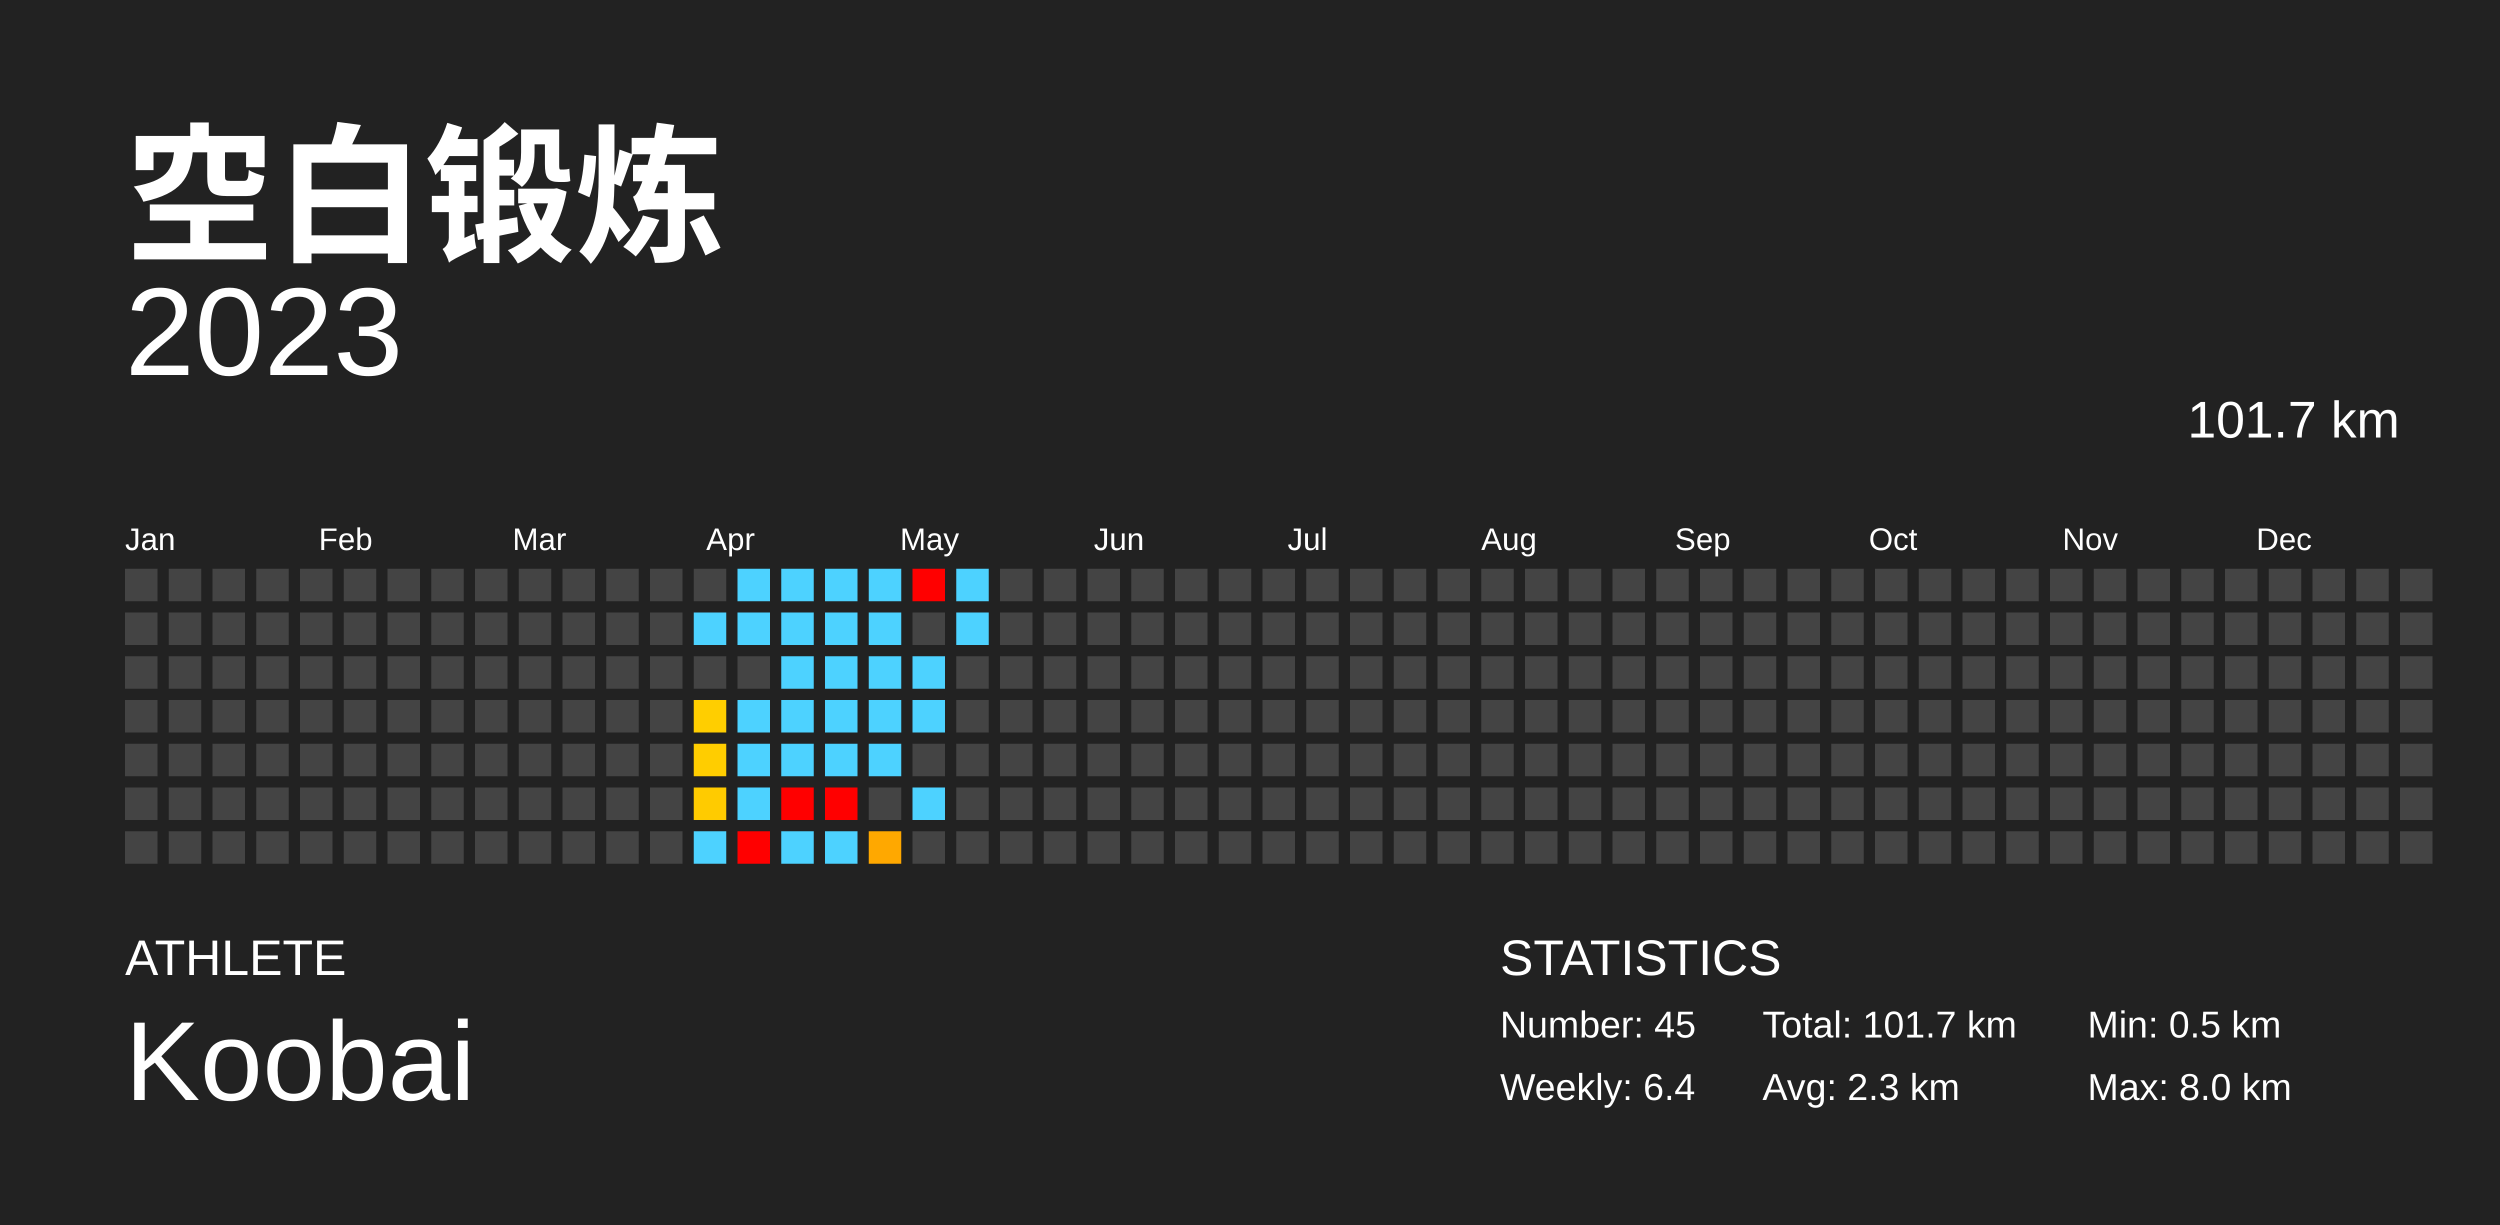
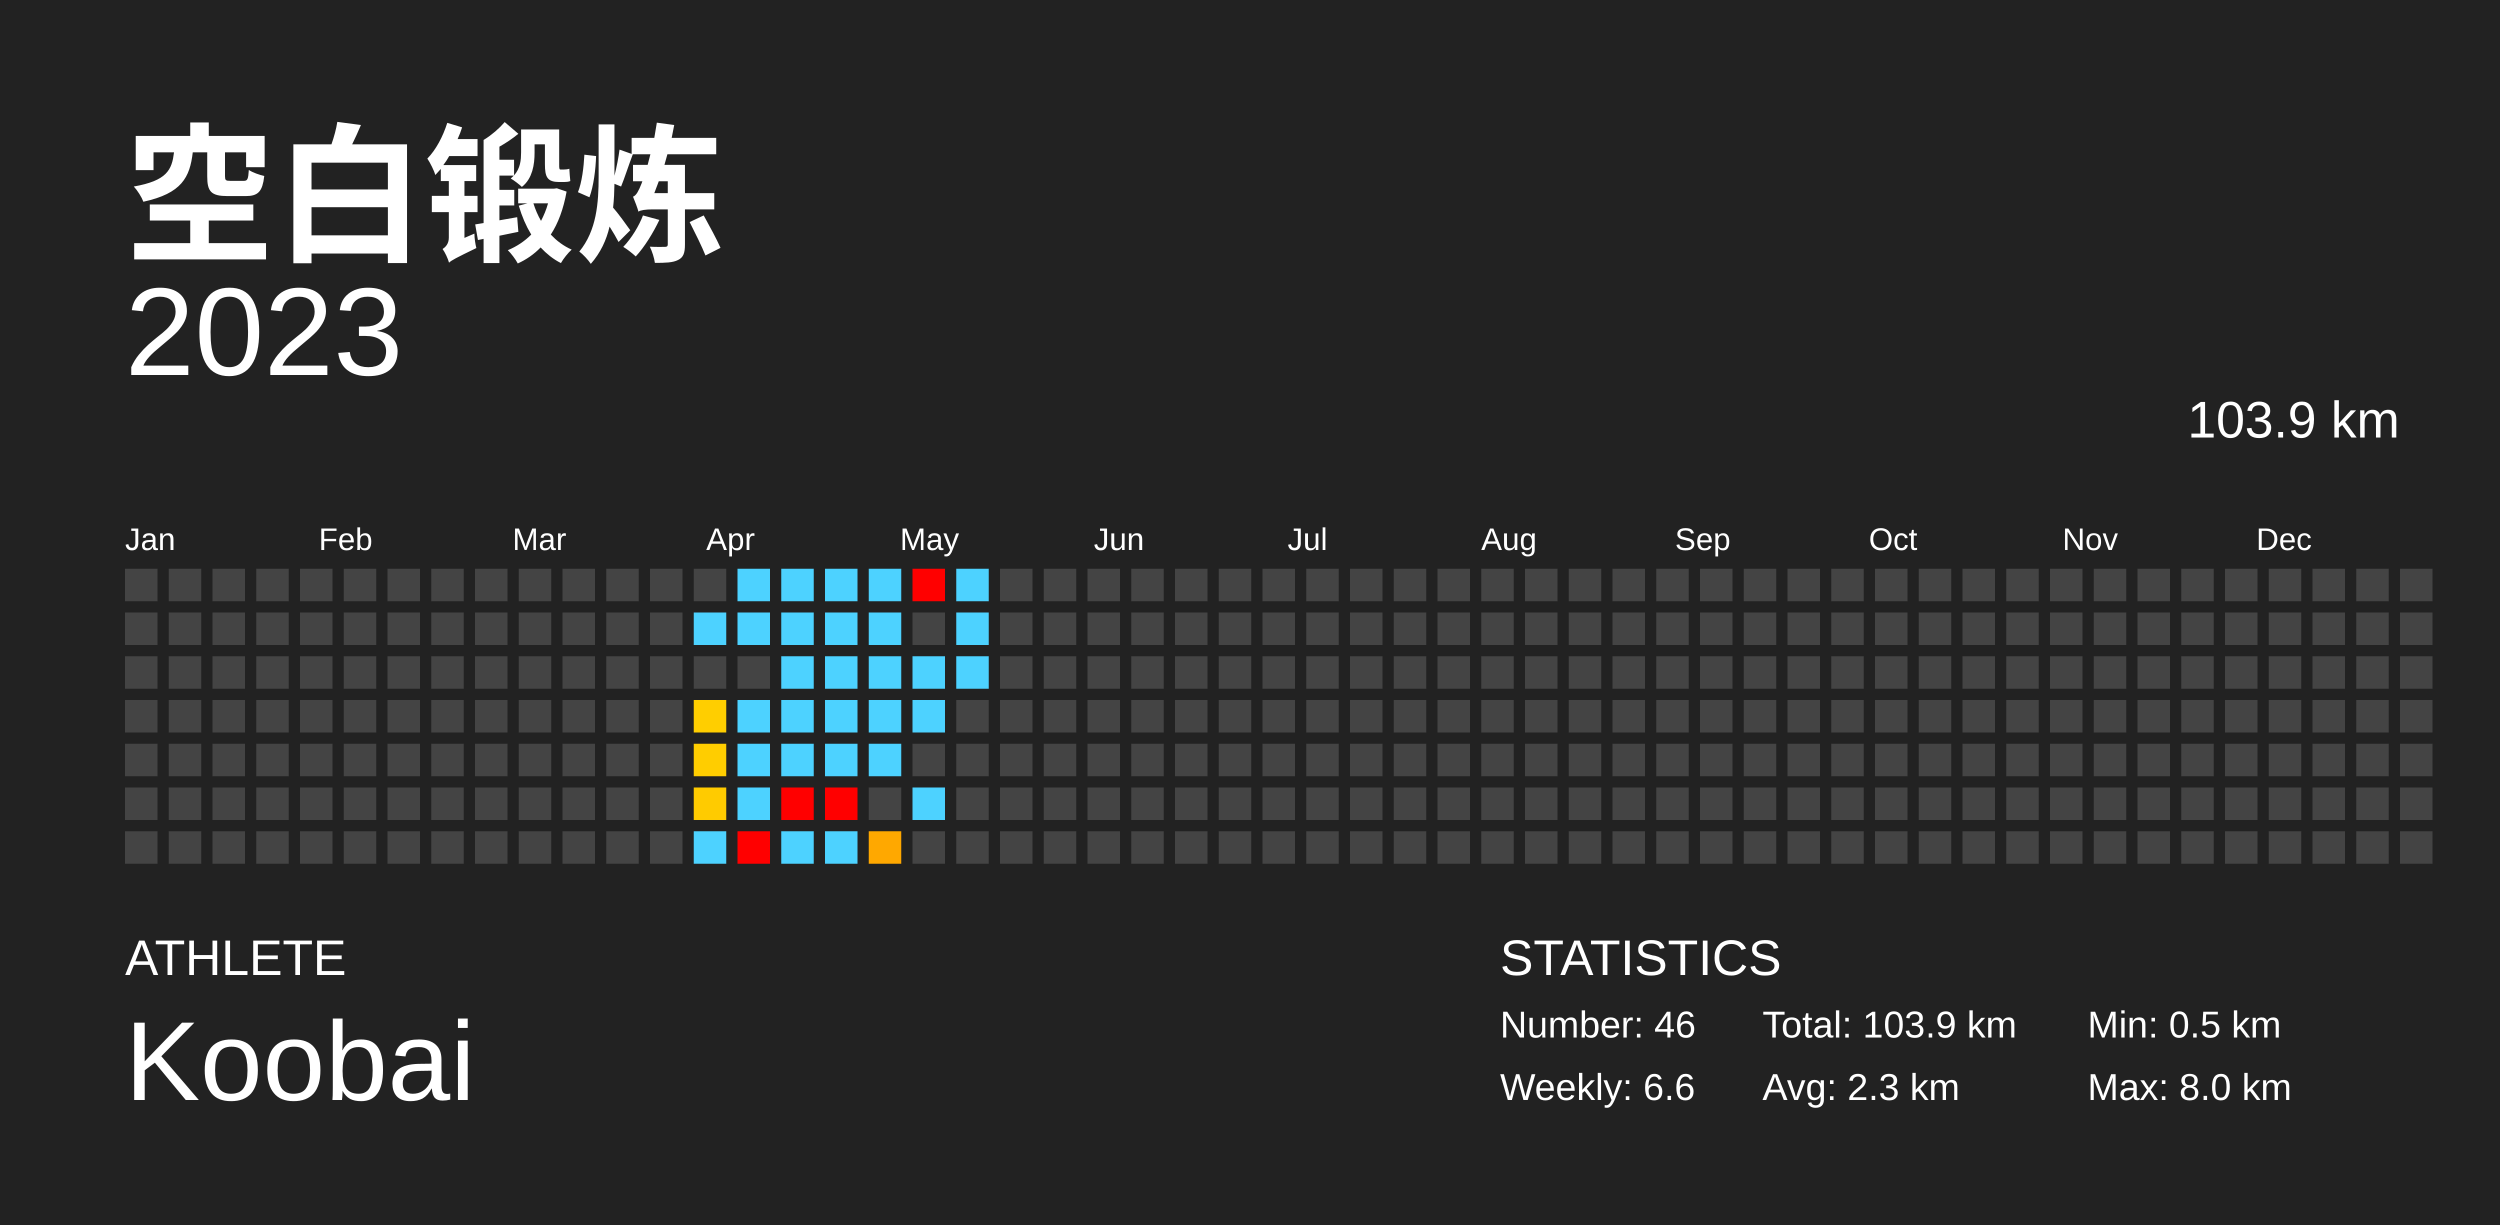
<svg xmlns="http://www.w3.org/2000/svg" baseProfile="full" height="98mm" version="1.1" viewBox="0,0,200,98" width="200mm">
  <defs />
  <rect fill="#222222" height="98" width="200" x="0" y="0" />
  <text fill="#FFFFFF" style="font-size:12px; font-family:Arial; font-weight:bold;" x="10" y="20">空白锻炼</text>
  <text fill="#FFFFFF" style="font-size:4px; font-family:Arial" x="10" y="78">ATHLETE</text>
  <text fill="#FFFFFF" style="font-size:9px; font-family:Arial" x="10" y="88">Koobai</text>
  <text fill="#FFFFFF" style="font-size:4px; font-family:Arial" x="120" y="78">STATISTICS</text>
-   <text fill="#FFFFFF" style="font-size:3px; font-family:Arial" x="120" y="83">Number: 45</text>
-   <text fill="#FFFFFF" style="font-size:3px; font-family:Arial" x="120" y="88">Weekly: 6.4</text>
-   <text fill="#FFFFFF" style="font-size:3px; font-family:Arial" x="141" y="83">Total: 101.7 km</text>
+   <text fill="#FFFFFF" style="font-size:3px; font-family:Arial" x="120" y="83">Number: 46</text>
+   <text fill="#FFFFFF" style="font-size:3px; font-family:Arial" x="120" y="88">Weekly: 6.6</text>
+   <text fill="#FFFFFF" style="font-size:3px; font-family:Arial" x="141" y="83">Total: 103.9 km</text>
  <text fill="#FFFFFF" style="font-size:3px; font-family:Arial" x="141" y="88">Avg: 2.3 km</text>
  <text fill="#FFFFFF" style="font-size:3px; font-family:Arial" x="167" y="83">Min: 0.5 km</text>
  <text fill="#FFFFFF" style="font-size:3px; font-family:Arial" x="167" y="88">Max: 8.0 km</text>
  <text alignment-baseline="hanging" fill="#FFFFFF" style="font-size:10.0px; font-family:Arial;" x="10" y="30">2023</text>
-   <text alignment-baseline="hanging" fill="#FFFFFF" style="font-size:4.125px; font-family:Arial;" x="175" y="35">101.7 km</text>
+   <text alignment-baseline="hanging" fill="#FFFFFF" style="font-size:4.125px; font-family:Arial;" x="175" y="35">103.9 km</text>
  <text fill="#FFFFFF" style="font-size:2.5px; font-family:Arial" x="10.0" y="44">Jan</text>
  <text fill="#FFFFFF" style="font-size:2.5px; font-family:Arial" x="25.5" y="44">Feb</text>
  <text fill="#FFFFFF" style="font-size:2.5px; font-family:Arial" x="41.0" y="44">Mar</text>
  <text fill="#FFFFFF" style="font-size:2.5px; font-family:Arial" x="56.5" y="44">Apr</text>
  <text fill="#FFFFFF" style="font-size:2.5px; font-family:Arial" x="72.0" y="44">May</text>
  <text fill="#FFFFFF" style="font-size:2.5px; font-family:Arial" x="87.5" y="44">Jun</text>
  <text fill="#FFFFFF" style="font-size:2.5px; font-family:Arial" x="103.0" y="44">Jul</text>
  <text fill="#FFFFFF" style="font-size:2.5px; font-family:Arial" x="118.5" y="44">Aug</text>
  <text fill="#FFFFFF" style="font-size:2.5px; font-family:Arial" x="134.0" y="44">Sep</text>
  <text fill="#FFFFFF" style="font-size:2.5px; font-family:Arial" x="149.5" y="44">Oct</text>
  <text fill="#FFFFFF" style="font-size:2.5px; font-family:Arial" x="165.0" y="44">Nov</text>
  <text fill="#FFFFFF" style="font-size:2.5px; font-family:Arial" x="180.5" y="44">Dec</text>
  <rect fill="#444444" height="2.6" width="2.6" x="10.0" y="45.5" />
  <rect fill="#444444" height="2.6" width="2.6" x="10.0" y="49.0" />
  <rect fill="#444444" height="2.6" width="2.6" x="10.0" y="52.5" />
  <rect fill="#444444" height="2.6" width="2.6" x="10.0" y="56.0" />
  <rect fill="#444444" height="2.6" width="2.6" x="10.0" y="59.5" />
  <rect fill="#444444" height="2.6" width="2.6" x="10.0" y="63.0" />
  <rect fill="#444444" height="2.6" width="2.6" x="10.0" y="66.5" />
  <rect fill="#444444" height="2.6" width="2.6" x="13.5" y="45.5" />
  <rect fill="#444444" height="2.6" width="2.6" x="13.5" y="49.0" />
  <rect fill="#444444" height="2.6" width="2.6" x="13.5" y="52.5" />
  <rect fill="#444444" height="2.6" width="2.6" x="13.5" y="56.0" />
  <rect fill="#444444" height="2.6" width="2.6" x="13.5" y="59.5" />
  <rect fill="#444444" height="2.6" width="2.6" x="13.5" y="63.0" />
  <rect fill="#444444" height="2.6" width="2.6" x="13.5" y="66.5" />
  <rect fill="#444444" height="2.6" width="2.6" x="17.0" y="45.5" />
  <rect fill="#444444" height="2.6" width="2.6" x="17.0" y="49.0" />
  <rect fill="#444444" height="2.6" width="2.6" x="17.0" y="52.5" />
  <rect fill="#444444" height="2.6" width="2.6" x="17.0" y="56.0" />
  <rect fill="#444444" height="2.6" width="2.6" x="17.0" y="59.5" />
  <rect fill="#444444" height="2.6" width="2.6" x="17.0" y="63.0" />
  <rect fill="#444444" height="2.6" width="2.6" x="17.0" y="66.5" />
  <rect fill="#444444" height="2.6" width="2.6" x="20.5" y="45.5" />
  <rect fill="#444444" height="2.6" width="2.6" x="20.5" y="49.0" />
  <rect fill="#444444" height="2.6" width="2.6" x="20.5" y="52.5" />
  <rect fill="#444444" height="2.6" width="2.6" x="20.5" y="56.0" />
  <rect fill="#444444" height="2.6" width="2.6" x="20.5" y="59.5" />
  <rect fill="#444444" height="2.6" width="2.6" x="20.5" y="63.0" />
  <rect fill="#444444" height="2.6" width="2.6" x="20.5" y="66.5" />
  <rect fill="#444444" height="2.6" width="2.6" x="24.0" y="45.5" />
  <rect fill="#444444" height="2.6" width="2.6" x="24.0" y="49.0" />
  <rect fill="#444444" height="2.6" width="2.6" x="24.0" y="52.5" />
  <rect fill="#444444" height="2.6" width="2.6" x="24.0" y="56.0" />
  <rect fill="#444444" height="2.6" width="2.6" x="24.0" y="59.5" />
  <rect fill="#444444" height="2.6" width="2.6" x="24.0" y="63.0" />
  <rect fill="#444444" height="2.6" width="2.6" x="24.0" y="66.5" />
  <rect fill="#444444" height="2.6" width="2.6" x="27.5" y="45.5" />
  <rect fill="#444444" height="2.6" width="2.6" x="27.5" y="49.0" />
  <rect fill="#444444" height="2.6" width="2.6" x="27.5" y="52.5" />
  <rect fill="#444444" height="2.6" width="2.6" x="27.5" y="56.0" />
  <rect fill="#444444" height="2.6" width="2.6" x="27.5" y="59.5" />
  <rect fill="#444444" height="2.6" width="2.6" x="27.5" y="63.0" />
  <rect fill="#444444" height="2.6" width="2.6" x="27.5" y="66.5" />
  <rect fill="#444444" height="2.6" width="2.6" x="31.0" y="45.5" />
  <rect fill="#444444" height="2.6" width="2.6" x="31.0" y="49.0" />
  <rect fill="#444444" height="2.6" width="2.6" x="31.0" y="52.5" />
  <rect fill="#444444" height="2.6" width="2.6" x="31.0" y="56.0" />
  <rect fill="#444444" height="2.6" width="2.6" x="31.0" y="59.5" />
  <rect fill="#444444" height="2.6" width="2.6" x="31.0" y="63.0" />
  <rect fill="#444444" height="2.6" width="2.6" x="31.0" y="66.5" />
  <rect fill="#444444" height="2.6" width="2.6" x="34.5" y="45.5" />
  <rect fill="#444444" height="2.6" width="2.6" x="34.5" y="49.0" />
  <rect fill="#444444" height="2.6" width="2.6" x="34.5" y="52.5" />
  <rect fill="#444444" height="2.6" width="2.6" x="34.5" y="56.0" />
  <rect fill="#444444" height="2.6" width="2.6" x="34.5" y="59.5" />
  <rect fill="#444444" height="2.6" width="2.6" x="34.5" y="63.0" />
  <rect fill="#444444" height="2.6" width="2.6" x="34.5" y="66.5" />
  <rect fill="#444444" height="2.6" width="2.6" x="38.0" y="45.5" />
  <rect fill="#444444" height="2.6" width="2.6" x="38.0" y="49.0" />
  <rect fill="#444444" height="2.6" width="2.6" x="38.0" y="52.5" />
  <rect fill="#444444" height="2.6" width="2.6" x="38.0" y="56.0" />
  <rect fill="#444444" height="2.6" width="2.6" x="38.0" y="59.5" />
  <rect fill="#444444" height="2.6" width="2.6" x="38.0" y="63.0" />
  <rect fill="#444444" height="2.6" width="2.6" x="38.0" y="66.5" />
  <rect fill="#444444" height="2.6" width="2.6" x="41.5" y="45.5" />
  <rect fill="#444444" height="2.6" width="2.6" x="41.5" y="49.0" />
  <rect fill="#444444" height="2.6" width="2.6" x="41.5" y="52.5" />
  <rect fill="#444444" height="2.6" width="2.6" x="41.5" y="56.0" />
  <rect fill="#444444" height="2.6" width="2.6" x="41.5" y="59.5" />
  <rect fill="#444444" height="2.6" width="2.6" x="41.5" y="63.0" />
  <rect fill="#444444" height="2.6" width="2.6" x="41.5" y="66.5" />
  <rect fill="#444444" height="2.6" width="2.6" x="45.0" y="45.5" />
  <rect fill="#444444" height="2.6" width="2.6" x="45.0" y="49.0" />
  <rect fill="#444444" height="2.6" width="2.6" x="45.0" y="52.5" />
  <rect fill="#444444" height="2.6" width="2.6" x="45.0" y="56.0" />
  <rect fill="#444444" height="2.6" width="2.6" x="45.0" y="59.5" />
  <rect fill="#444444" height="2.6" width="2.6" x="45.0" y="63.0" />
  <rect fill="#444444" height="2.6" width="2.6" x="45.0" y="66.5" />
  <rect fill="#444444" height="2.6" width="2.6" x="48.5" y="45.5" />
  <rect fill="#444444" height="2.6" width="2.6" x="48.5" y="49.0" />
  <rect fill="#444444" height="2.6" width="2.6" x="48.5" y="52.5" />
  <rect fill="#444444" height="2.6" width="2.6" x="48.5" y="56.0" />
  <rect fill="#444444" height="2.6" width="2.6" x="48.5" y="59.5" />
  <rect fill="#444444" height="2.6" width="2.6" x="48.5" y="63.0" />
  <rect fill="#444444" height="2.6" width="2.6" x="48.5" y="66.5" />
  <rect fill="#444444" height="2.6" width="2.6" x="52.0" y="45.5" />
  <rect fill="#444444" height="2.6" width="2.6" x="52.0" y="49.0" />
  <rect fill="#444444" height="2.6" width="2.6" x="52.0" y="52.5" />
  <rect fill="#444444" height="2.6" width="2.6" x="52.0" y="56.0" />
  <rect fill="#444444" height="2.6" width="2.6" x="52.0" y="59.5" />
  <rect fill="#444444" height="2.6" width="2.6" x="52.0" y="63.0" />
  <rect fill="#444444" height="2.6" width="2.6" x="52.0" y="66.5" />
  <rect fill="#444444" height="2.6" width="2.6" x="55.5" y="45.5" />
  <rect fill="#4dd2ff" height="2.6" width="2.6" x="55.5" y="49.0" />
  <rect fill="#444444" height="2.6" width="2.6" x="55.5" y="52.5" />
  <rect fill="#ffce00" height="2.6" width="2.6" x="55.5" y="56.0" />
  <rect fill="#ffcd00" height="2.6" width="2.6" x="55.5" y="59.5" />
  <rect fill="#ffcb00" height="2.6" width="2.6" x="55.5" y="63.0" />
  <rect fill="#4dd2ff" height="2.6" width="2.6" x="55.5" y="66.5" />
  <rect fill="#4dd2ff" height="2.6" width="2.6" x="59.0" y="45.5" />
  <rect fill="#4dd2ff" height="2.6" width="2.6" x="59.0" y="49.0" />
  <rect fill="#444444" height="2.6" width="2.6" x="59.0" y="52.5" />
  <rect fill="#4dd2ff" height="2.6" width="2.6" x="59.0" y="56.0" />
  <rect fill="#4dd2ff" height="2.6" width="2.6" x="59.0" y="59.5" />
  <rect fill="#4dd2ff" height="2.6" width="2.6" x="59.0" y="63.0" />
  <rect fill="red" height="2.6" width="2.6" x="59.0" y="66.5" />
  <rect fill="#4dd2ff" height="2.6" width="2.6" x="62.5" y="45.5" />
  <rect fill="#4dd2ff" height="2.6" width="2.6" x="62.5" y="49.0" />
  <rect fill="#4dd2ff" height="2.6" width="2.6" x="62.5" y="52.5" />
  <rect fill="#4dd2ff" height="2.6" width="2.6" x="62.5" y="56.0" />
  <rect fill="#4dd2ff" height="2.6" width="2.6" x="62.5" y="59.5" />
  <rect fill="red" height="2.6" width="2.6" x="62.5" y="63.0" />
  <rect fill="#4dd2ff" height="2.6" width="2.6" x="62.5" y="66.5" />
  <rect fill="#4dd2ff" height="2.6" width="2.6" x="66.0" y="45.5" />
  <rect fill="#4dd2ff" height="2.6" width="2.6" x="66.0" y="49.0" />
  <rect fill="#4dd2ff" height="2.6" width="2.6" x="66.0" y="52.5" />
  <rect fill="#4dd2ff" height="2.6" width="2.6" x="66.0" y="56.0" />
  <rect fill="#4dd2ff" height="2.6" width="2.6" x="66.0" y="59.5" />
  <rect fill="red" height="2.6" width="2.6" x="66.0" y="63.0" />
  <rect fill="#4dd2ff" height="2.6" width="2.6" x="66.0" y="66.5" />
  <rect fill="#4dd2ff" height="2.6" width="2.6" x="69.5" y="45.5" />
  <rect fill="#4dd2ff" height="2.6" width="2.6" x="69.5" y="49.0" />
  <rect fill="#4dd2ff" height="2.6" width="2.6" x="69.5" y="52.5" />
  <rect fill="#4dd2ff" height="2.6" width="2.6" x="69.5" y="56.0" />
  <rect fill="#4dd2ff" height="2.6" width="2.6" x="69.5" y="59.5" />
  <rect fill="#444444" height="2.6" width="2.6" x="69.5" y="63.0" />
  <rect fill="#ffa800" height="2.6" width="2.6" x="69.5" y="66.5" />
  <rect fill="red" height="2.6" width="2.6" x="73.0" y="45.5" />
  <rect fill="#444444" height="2.6" width="2.6" x="73.0" y="49.0" />
  <rect fill="#4dd2ff" height="2.6" width="2.6" x="73.0" y="52.5" />
  <rect fill="#4dd2ff" height="2.6" width="2.6" x="73.0" y="56.0" />
  <rect fill="#444444" height="2.6" width="2.6" x="73.0" y="59.5" />
  <rect fill="#4dd2ff" height="2.6" width="2.6" x="73.0" y="63.0" />
  <rect fill="#444444" height="2.6" width="2.6" x="73.0" y="66.5" />
  <rect fill="#4dd2ff" height="2.6" width="2.6" x="76.5" y="45.5" />
  <rect fill="#4dd2ff" height="2.6" width="2.6" x="76.5" y="49.0" />
-   <rect fill="#444444" height="2.6" width="2.6" x="76.5" y="52.5" />
+   <rect fill="#4dd2ff" height="2.6" width="2.6" x="76.5" y="52.5" />
  <rect fill="#444444" height="2.6" width="2.6" x="76.5" y="56.0" />
  <rect fill="#444444" height="2.6" width="2.6" x="76.5" y="59.5" />
  <rect fill="#444444" height="2.6" width="2.6" x="76.5" y="63.0" />
  <rect fill="#444444" height="2.6" width="2.6" x="76.5" y="66.5" />
  <rect fill="#444444" height="2.6" width="2.6" x="80.0" y="45.5" />
  <rect fill="#444444" height="2.6" width="2.6" x="80.0" y="49.0" />
  <rect fill="#444444" height="2.6" width="2.6" x="80.0" y="52.5" />
  <rect fill="#444444" height="2.6" width="2.6" x="80.0" y="56.0" />
  <rect fill="#444444" height="2.6" width="2.6" x="80.0" y="59.5" />
  <rect fill="#444444" height="2.6" width="2.6" x="80.0" y="63.0" />
  <rect fill="#444444" height="2.6" width="2.6" x="80.0" y="66.5" />
  <rect fill="#444444" height="2.6" width="2.6" x="83.5" y="45.5" />
  <rect fill="#444444" height="2.6" width="2.6" x="83.5" y="49.0" />
  <rect fill="#444444" height="2.6" width="2.6" x="83.5" y="52.5" />
  <rect fill="#444444" height="2.6" width="2.6" x="83.5" y="56.0" />
  <rect fill="#444444" height="2.6" width="2.6" x="83.5" y="59.5" />
  <rect fill="#444444" height="2.6" width="2.6" x="83.5" y="63.0" />
  <rect fill="#444444" height="2.6" width="2.6" x="83.5" y="66.5" />
  <rect fill="#444444" height="2.6" width="2.6" x="87.0" y="45.5" />
  <rect fill="#444444" height="2.6" width="2.6" x="87.0" y="49.0" />
  <rect fill="#444444" height="2.6" width="2.6" x="87.0" y="52.5" />
  <rect fill="#444444" height="2.6" width="2.6" x="87.0" y="56.0" />
  <rect fill="#444444" height="2.6" width="2.6" x="87.0" y="59.5" />
  <rect fill="#444444" height="2.6" width="2.6" x="87.0" y="63.0" />
  <rect fill="#444444" height="2.6" width="2.6" x="87.0" y="66.5" />
  <rect fill="#444444" height="2.6" width="2.6" x="90.5" y="45.5" />
  <rect fill="#444444" height="2.6" width="2.6" x="90.5" y="49.0" />
  <rect fill="#444444" height="2.6" width="2.6" x="90.5" y="52.5" />
  <rect fill="#444444" height="2.6" width="2.6" x="90.5" y="56.0" />
  <rect fill="#444444" height="2.6" width="2.6" x="90.5" y="59.5" />
  <rect fill="#444444" height="2.6" width="2.6" x="90.5" y="63.0" />
  <rect fill="#444444" height="2.6" width="2.6" x="90.5" y="66.5" />
  <rect fill="#444444" height="2.6" width="2.6" x="94.0" y="45.5" />
  <rect fill="#444444" height="2.6" width="2.6" x="94.0" y="49.0" />
  <rect fill="#444444" height="2.6" width="2.6" x="94.0" y="52.5" />
  <rect fill="#444444" height="2.6" width="2.6" x="94.0" y="56.0" />
  <rect fill="#444444" height="2.6" width="2.6" x="94.0" y="59.5" />
  <rect fill="#444444" height="2.6" width="2.6" x="94.0" y="63.0" />
  <rect fill="#444444" height="2.6" width="2.6" x="94.0" y="66.5" />
  <rect fill="#444444" height="2.6" width="2.6" x="97.5" y="45.5" />
  <rect fill="#444444" height="2.6" width="2.6" x="97.5" y="49.0" />
  <rect fill="#444444" height="2.6" width="2.6" x="97.5" y="52.5" />
  <rect fill="#444444" height="2.6" width="2.6" x="97.5" y="56.0" />
  <rect fill="#444444" height="2.6" width="2.6" x="97.5" y="59.5" />
  <rect fill="#444444" height="2.6" width="2.6" x="97.5" y="63.0" />
  <rect fill="#444444" height="2.6" width="2.6" x="97.5" y="66.5" />
  <rect fill="#444444" height="2.6" width="2.6" x="101.0" y="45.5" />
  <rect fill="#444444" height="2.6" width="2.6" x="101.0" y="49.0" />
  <rect fill="#444444" height="2.6" width="2.6" x="101.0" y="52.5" />
  <rect fill="#444444" height="2.6" width="2.6" x="101.0" y="56.0" />
  <rect fill="#444444" height="2.6" width="2.6" x="101.0" y="59.5" />
  <rect fill="#444444" height="2.6" width="2.6" x="101.0" y="63.0" />
  <rect fill="#444444" height="2.6" width="2.6" x="101.0" y="66.5" />
  <rect fill="#444444" height="2.6" width="2.6" x="104.5" y="45.5" />
  <rect fill="#444444" height="2.6" width="2.6" x="104.5" y="49.0" />
  <rect fill="#444444" height="2.6" width="2.6" x="104.5" y="52.5" />
  <rect fill="#444444" height="2.6" width="2.6" x="104.5" y="56.0" />
  <rect fill="#444444" height="2.6" width="2.6" x="104.5" y="59.5" />
  <rect fill="#444444" height="2.6" width="2.6" x="104.5" y="63.0" />
  <rect fill="#444444" height="2.6" width="2.6" x="104.5" y="66.5" />
  <rect fill="#444444" height="2.6" width="2.6" x="108.0" y="45.5" />
  <rect fill="#444444" height="2.6" width="2.6" x="108.0" y="49.0" />
  <rect fill="#444444" height="2.6" width="2.6" x="108.0" y="52.5" />
  <rect fill="#444444" height="2.6" width="2.6" x="108.0" y="56.0" />
  <rect fill="#444444" height="2.6" width="2.6" x="108.0" y="59.5" />
  <rect fill="#444444" height="2.6" width="2.6" x="108.0" y="63.0" />
  <rect fill="#444444" height="2.6" width="2.6" x="108.0" y="66.5" />
  <rect fill="#444444" height="2.6" width="2.6" x="111.5" y="45.5" />
  <rect fill="#444444" height="2.6" width="2.6" x="111.5" y="49.0" />
  <rect fill="#444444" height="2.6" width="2.6" x="111.5" y="52.5" />
  <rect fill="#444444" height="2.6" width="2.6" x="111.5" y="56.0" />
  <rect fill="#444444" height="2.6" width="2.6" x="111.5" y="59.5" />
  <rect fill="#444444" height="2.6" width="2.6" x="111.5" y="63.0" />
  <rect fill="#444444" height="2.6" width="2.6" x="111.5" y="66.5" />
  <rect fill="#444444" height="2.6" width="2.6" x="115.0" y="45.5" />
  <rect fill="#444444" height="2.6" width="2.6" x="115.0" y="49.0" />
  <rect fill="#444444" height="2.6" width="2.6" x="115.0" y="52.5" />
  <rect fill="#444444" height="2.6" width="2.6" x="115.0" y="56.0" />
  <rect fill="#444444" height="2.6" width="2.6" x="115.0" y="59.5" />
  <rect fill="#444444" height="2.6" width="2.6" x="115.0" y="63.0" />
  <rect fill="#444444" height="2.6" width="2.6" x="115.0" y="66.5" />
  <rect fill="#444444" height="2.6" width="2.6" x="118.5" y="45.5" />
  <rect fill="#444444" height="2.6" width="2.6" x="118.5" y="49.0" />
  <rect fill="#444444" height="2.6" width="2.6" x="118.5" y="52.5" />
  <rect fill="#444444" height="2.6" width="2.6" x="118.5" y="56.0" />
  <rect fill="#444444" height="2.6" width="2.6" x="118.5" y="59.5" />
  <rect fill="#444444" height="2.6" width="2.6" x="118.5" y="63.0" />
  <rect fill="#444444" height="2.6" width="2.6" x="118.5" y="66.5" />
  <rect fill="#444444" height="2.6" width="2.6" x="122.0" y="45.5" />
  <rect fill="#444444" height="2.6" width="2.6" x="122.0" y="49.0" />
  <rect fill="#444444" height="2.6" width="2.6" x="122.0" y="52.5" />
  <rect fill="#444444" height="2.6" width="2.6" x="122.0" y="56.0" />
  <rect fill="#444444" height="2.6" width="2.6" x="122.0" y="59.5" />
  <rect fill="#444444" height="2.6" width="2.6" x="122.0" y="63.0" />
  <rect fill="#444444" height="2.6" width="2.6" x="122.0" y="66.5" />
  <rect fill="#444444" height="2.6" width="2.6" x="125.5" y="45.5" />
  <rect fill="#444444" height="2.6" width="2.6" x="125.5" y="49.0" />
  <rect fill="#444444" height="2.6" width="2.6" x="125.5" y="52.5" />
  <rect fill="#444444" height="2.6" width="2.6" x="125.5" y="56.0" />
  <rect fill="#444444" height="2.6" width="2.6" x="125.5" y="59.5" />
  <rect fill="#444444" height="2.6" width="2.6" x="125.5" y="63.0" />
  <rect fill="#444444" height="2.6" width="2.6" x="125.5" y="66.5" />
  <rect fill="#444444" height="2.6" width="2.6" x="129.0" y="45.5" />
  <rect fill="#444444" height="2.6" width="2.6" x="129.0" y="49.0" />
  <rect fill="#444444" height="2.6" width="2.6" x="129.0" y="52.5" />
  <rect fill="#444444" height="2.6" width="2.6" x="129.0" y="56.0" />
  <rect fill="#444444" height="2.6" width="2.6" x="129.0" y="59.5" />
  <rect fill="#444444" height="2.6" width="2.6" x="129.0" y="63.0" />
  <rect fill="#444444" height="2.6" width="2.6" x="129.0" y="66.5" />
  <rect fill="#444444" height="2.6" width="2.6" x="132.5" y="45.5" />
  <rect fill="#444444" height="2.6" width="2.6" x="132.5" y="49.0" />
  <rect fill="#444444" height="2.6" width="2.6" x="132.5" y="52.5" />
  <rect fill="#444444" height="2.6" width="2.6" x="132.5" y="56.0" />
  <rect fill="#444444" height="2.6" width="2.6" x="132.5" y="59.5" />
  <rect fill="#444444" height="2.6" width="2.6" x="132.5" y="63.0" />
  <rect fill="#444444" height="2.6" width="2.6" x="132.5" y="66.5" />
  <rect fill="#444444" height="2.6" width="2.6" x="136.0" y="45.5" />
  <rect fill="#444444" height="2.6" width="2.6" x="136.0" y="49.0" />
  <rect fill="#444444" height="2.6" width="2.6" x="136.0" y="52.5" />
  <rect fill="#444444" height="2.6" width="2.6" x="136.0" y="56.0" />
  <rect fill="#444444" height="2.6" width="2.6" x="136.0" y="59.5" />
  <rect fill="#444444" height="2.6" width="2.6" x="136.0" y="63.0" />
  <rect fill="#444444" height="2.6" width="2.6" x="136.0" y="66.5" />
  <rect fill="#444444" height="2.6" width="2.6" x="139.5" y="45.5" />
  <rect fill="#444444" height="2.6" width="2.6" x="139.5" y="49.0" />
  <rect fill="#444444" height="2.6" width="2.6" x="139.5" y="52.5" />
  <rect fill="#444444" height="2.6" width="2.6" x="139.5" y="56.0" />
  <rect fill="#444444" height="2.6" width="2.6" x="139.5" y="59.5" />
  <rect fill="#444444" height="2.6" width="2.6" x="139.5" y="63.0" />
  <rect fill="#444444" height="2.6" width="2.6" x="139.5" y="66.5" />
  <rect fill="#444444" height="2.6" width="2.6" x="143.0" y="45.5" />
  <rect fill="#444444" height="2.6" width="2.6" x="143.0" y="49.0" />
  <rect fill="#444444" height="2.6" width="2.6" x="143.0" y="52.5" />
  <rect fill="#444444" height="2.6" width="2.6" x="143.0" y="56.0" />
  <rect fill="#444444" height="2.6" width="2.6" x="143.0" y="59.5" />
  <rect fill="#444444" height="2.6" width="2.6" x="143.0" y="63.0" />
  <rect fill="#444444" height="2.6" width="2.6" x="143.0" y="66.5" />
  <rect fill="#444444" height="2.6" width="2.6" x="146.5" y="45.5" />
  <rect fill="#444444" height="2.6" width="2.6" x="146.5" y="49.0" />
  <rect fill="#444444" height="2.6" width="2.6" x="146.5" y="52.5" />
  <rect fill="#444444" height="2.6" width="2.6" x="146.5" y="56.0" />
  <rect fill="#444444" height="2.6" width="2.6" x="146.5" y="59.5" />
  <rect fill="#444444" height="2.6" width="2.6" x="146.5" y="63.0" />
  <rect fill="#444444" height="2.6" width="2.6" x="146.5" y="66.5" />
  <rect fill="#444444" height="2.6" width="2.6" x="150.0" y="45.5" />
  <rect fill="#444444" height="2.6" width="2.6" x="150.0" y="49.0" />
  <rect fill="#444444" height="2.6" width="2.6" x="150.0" y="52.5" />
  <rect fill="#444444" height="2.6" width="2.6" x="150.0" y="56.0" />
  <rect fill="#444444" height="2.6" width="2.6" x="150.0" y="59.5" />
  <rect fill="#444444" height="2.6" width="2.6" x="150.0" y="63.0" />
  <rect fill="#444444" height="2.6" width="2.6" x="150.0" y="66.5" />
  <rect fill="#444444" height="2.6" width="2.6" x="153.5" y="45.5" />
  <rect fill="#444444" height="2.6" width="2.6" x="153.5" y="49.0" />
  <rect fill="#444444" height="2.6" width="2.6" x="153.5" y="52.5" />
  <rect fill="#444444" height="2.6" width="2.6" x="153.5" y="56.0" />
  <rect fill="#444444" height="2.6" width="2.6" x="153.5" y="59.5" />
  <rect fill="#444444" height="2.6" width="2.6" x="153.5" y="63.0" />
  <rect fill="#444444" height="2.6" width="2.6" x="153.5" y="66.5" />
  <rect fill="#444444" height="2.6" width="2.6" x="157.0" y="45.5" />
  <rect fill="#444444" height="2.6" width="2.6" x="157.0" y="49.0" />
  <rect fill="#444444" height="2.6" width="2.6" x="157.0" y="52.5" />
  <rect fill="#444444" height="2.6" width="2.6" x="157.0" y="56.0" />
  <rect fill="#444444" height="2.6" width="2.6" x="157.0" y="59.5" />
  <rect fill="#444444" height="2.6" width="2.6" x="157.0" y="63.0" />
  <rect fill="#444444" height="2.6" width="2.6" x="157.0" y="66.5" />
  <rect fill="#444444" height="2.6" width="2.6" x="160.5" y="45.5" />
  <rect fill="#444444" height="2.6" width="2.6" x="160.5" y="49.0" />
  <rect fill="#444444" height="2.6" width="2.6" x="160.5" y="52.5" />
  <rect fill="#444444" height="2.6" width="2.6" x="160.5" y="56.0" />
  <rect fill="#444444" height="2.6" width="2.6" x="160.5" y="59.5" />
  <rect fill="#444444" height="2.6" width="2.6" x="160.5" y="63.0" />
  <rect fill="#444444" height="2.6" width="2.6" x="160.5" y="66.5" />
  <rect fill="#444444" height="2.6" width="2.6" x="164.0" y="45.5" />
  <rect fill="#444444" height="2.6" width="2.6" x="164.0" y="49.0" />
  <rect fill="#444444" height="2.6" width="2.6" x="164.0" y="52.5" />
  <rect fill="#444444" height="2.6" width="2.6" x="164.0" y="56.0" />
  <rect fill="#444444" height="2.6" width="2.6" x="164.0" y="59.5" />
  <rect fill="#444444" height="2.6" width="2.6" x="164.0" y="63.0" />
  <rect fill="#444444" height="2.6" width="2.6" x="164.0" y="66.5" />
  <rect fill="#444444" height="2.6" width="2.6" x="167.5" y="45.5" />
  <rect fill="#444444" height="2.6" width="2.6" x="167.5" y="49.0" />
  <rect fill="#444444" height="2.6" width="2.6" x="167.5" y="52.5" />
  <rect fill="#444444" height="2.6" width="2.6" x="167.5" y="56.0" />
  <rect fill="#444444" height="2.6" width="2.6" x="167.5" y="59.5" />
  <rect fill="#444444" height="2.6" width="2.6" x="167.5" y="63.0" />
  <rect fill="#444444" height="2.6" width="2.6" x="167.5" y="66.5" />
  <rect fill="#444444" height="2.6" width="2.6" x="171.0" y="45.5" />
  <rect fill="#444444" height="2.6" width="2.6" x="171.0" y="49.0" />
  <rect fill="#444444" height="2.6" width="2.6" x="171.0" y="52.5" />
  <rect fill="#444444" height="2.6" width="2.6" x="171.0" y="56.0" />
  <rect fill="#444444" height="2.6" width="2.6" x="171.0" y="59.5" />
  <rect fill="#444444" height="2.6" width="2.6" x="171.0" y="63.0" />
  <rect fill="#444444" height="2.6" width="2.6" x="171.0" y="66.5" />
  <rect fill="#444444" height="2.6" width="2.6" x="174.5" y="45.5" />
  <rect fill="#444444" height="2.6" width="2.6" x="174.5" y="49.0" />
  <rect fill="#444444" height="2.6" width="2.6" x="174.5" y="52.5" />
  <rect fill="#444444" height="2.6" width="2.6" x="174.5" y="56.0" />
  <rect fill="#444444" height="2.6" width="2.6" x="174.5" y="59.5" />
  <rect fill="#444444" height="2.6" width="2.6" x="174.5" y="63.0" />
  <rect fill="#444444" height="2.6" width="2.6" x="174.5" y="66.5" />
  <rect fill="#444444" height="2.6" width="2.6" x="178.0" y="45.5" />
  <rect fill="#444444" height="2.6" width="2.6" x="178.0" y="49.0" />
  <rect fill="#444444" height="2.6" width="2.6" x="178.0" y="52.5" />
  <rect fill="#444444" height="2.6" width="2.6" x="178.0" y="56.0" />
  <rect fill="#444444" height="2.6" width="2.6" x="178.0" y="59.5" />
  <rect fill="#444444" height="2.6" width="2.6" x="178.0" y="63.0" />
  <rect fill="#444444" height="2.6" width="2.6" x="178.0" y="66.5" />
  <rect fill="#444444" height="2.6" width="2.6" x="181.5" y="45.5" />
  <rect fill="#444444" height="2.6" width="2.6" x="181.5" y="49.0" />
  <rect fill="#444444" height="2.6" width="2.6" x="181.5" y="52.5" />
  <rect fill="#444444" height="2.6" width="2.6" x="181.5" y="56.0" />
  <rect fill="#444444" height="2.6" width="2.6" x="181.5" y="59.5" />
  <rect fill="#444444" height="2.6" width="2.6" x="181.5" y="63.0" />
  <rect fill="#444444" height="2.6" width="2.6" x="181.5" y="66.5" />
  <rect fill="#444444" height="2.6" width="2.6" x="185.0" y="45.5" />
  <rect fill="#444444" height="2.6" width="2.6" x="185.0" y="49.0" />
  <rect fill="#444444" height="2.6" width="2.6" x="185.0" y="52.5" />
  <rect fill="#444444" height="2.6" width="2.6" x="185.0" y="56.0" />
  <rect fill="#444444" height="2.6" width="2.6" x="185.0" y="59.5" />
  <rect fill="#444444" height="2.6" width="2.6" x="185.0" y="63.0" />
  <rect fill="#444444" height="2.6" width="2.6" x="185.0" y="66.5" />
  <rect fill="#444444" height="2.6" width="2.6" x="188.5" y="45.5" />
  <rect fill="#444444" height="2.6" width="2.6" x="188.5" y="49.0" />
  <rect fill="#444444" height="2.6" width="2.6" x="188.5" y="52.5" />
  <rect fill="#444444" height="2.6" width="2.6" x="188.5" y="56.0" />
  <rect fill="#444444" height="2.6" width="2.6" x="188.5" y="59.5" />
  <rect fill="#444444" height="2.6" width="2.6" x="188.5" y="63.0" />
  <rect fill="#444444" height="2.6" width="2.6" x="188.5" y="66.5" />
  <rect fill="#444444" height="2.6" width="2.6" x="192.0" y="45.5" />
  <rect fill="#444444" height="2.6" width="2.6" x="192.0" y="49.0" />
  <rect fill="#444444" height="2.6" width="2.6" x="192.0" y="52.5" />
  <rect fill="#444444" height="2.6" width="2.6" x="192.0" y="56.0" />
  <rect fill="#444444" height="2.6" width="2.6" x="192.0" y="59.5" />
  <rect fill="#444444" height="2.6" width="2.6" x="192.0" y="63.0" />
  <rect fill="#444444" height="2.6" width="2.6" x="192.0" y="66.5" />
</svg>
